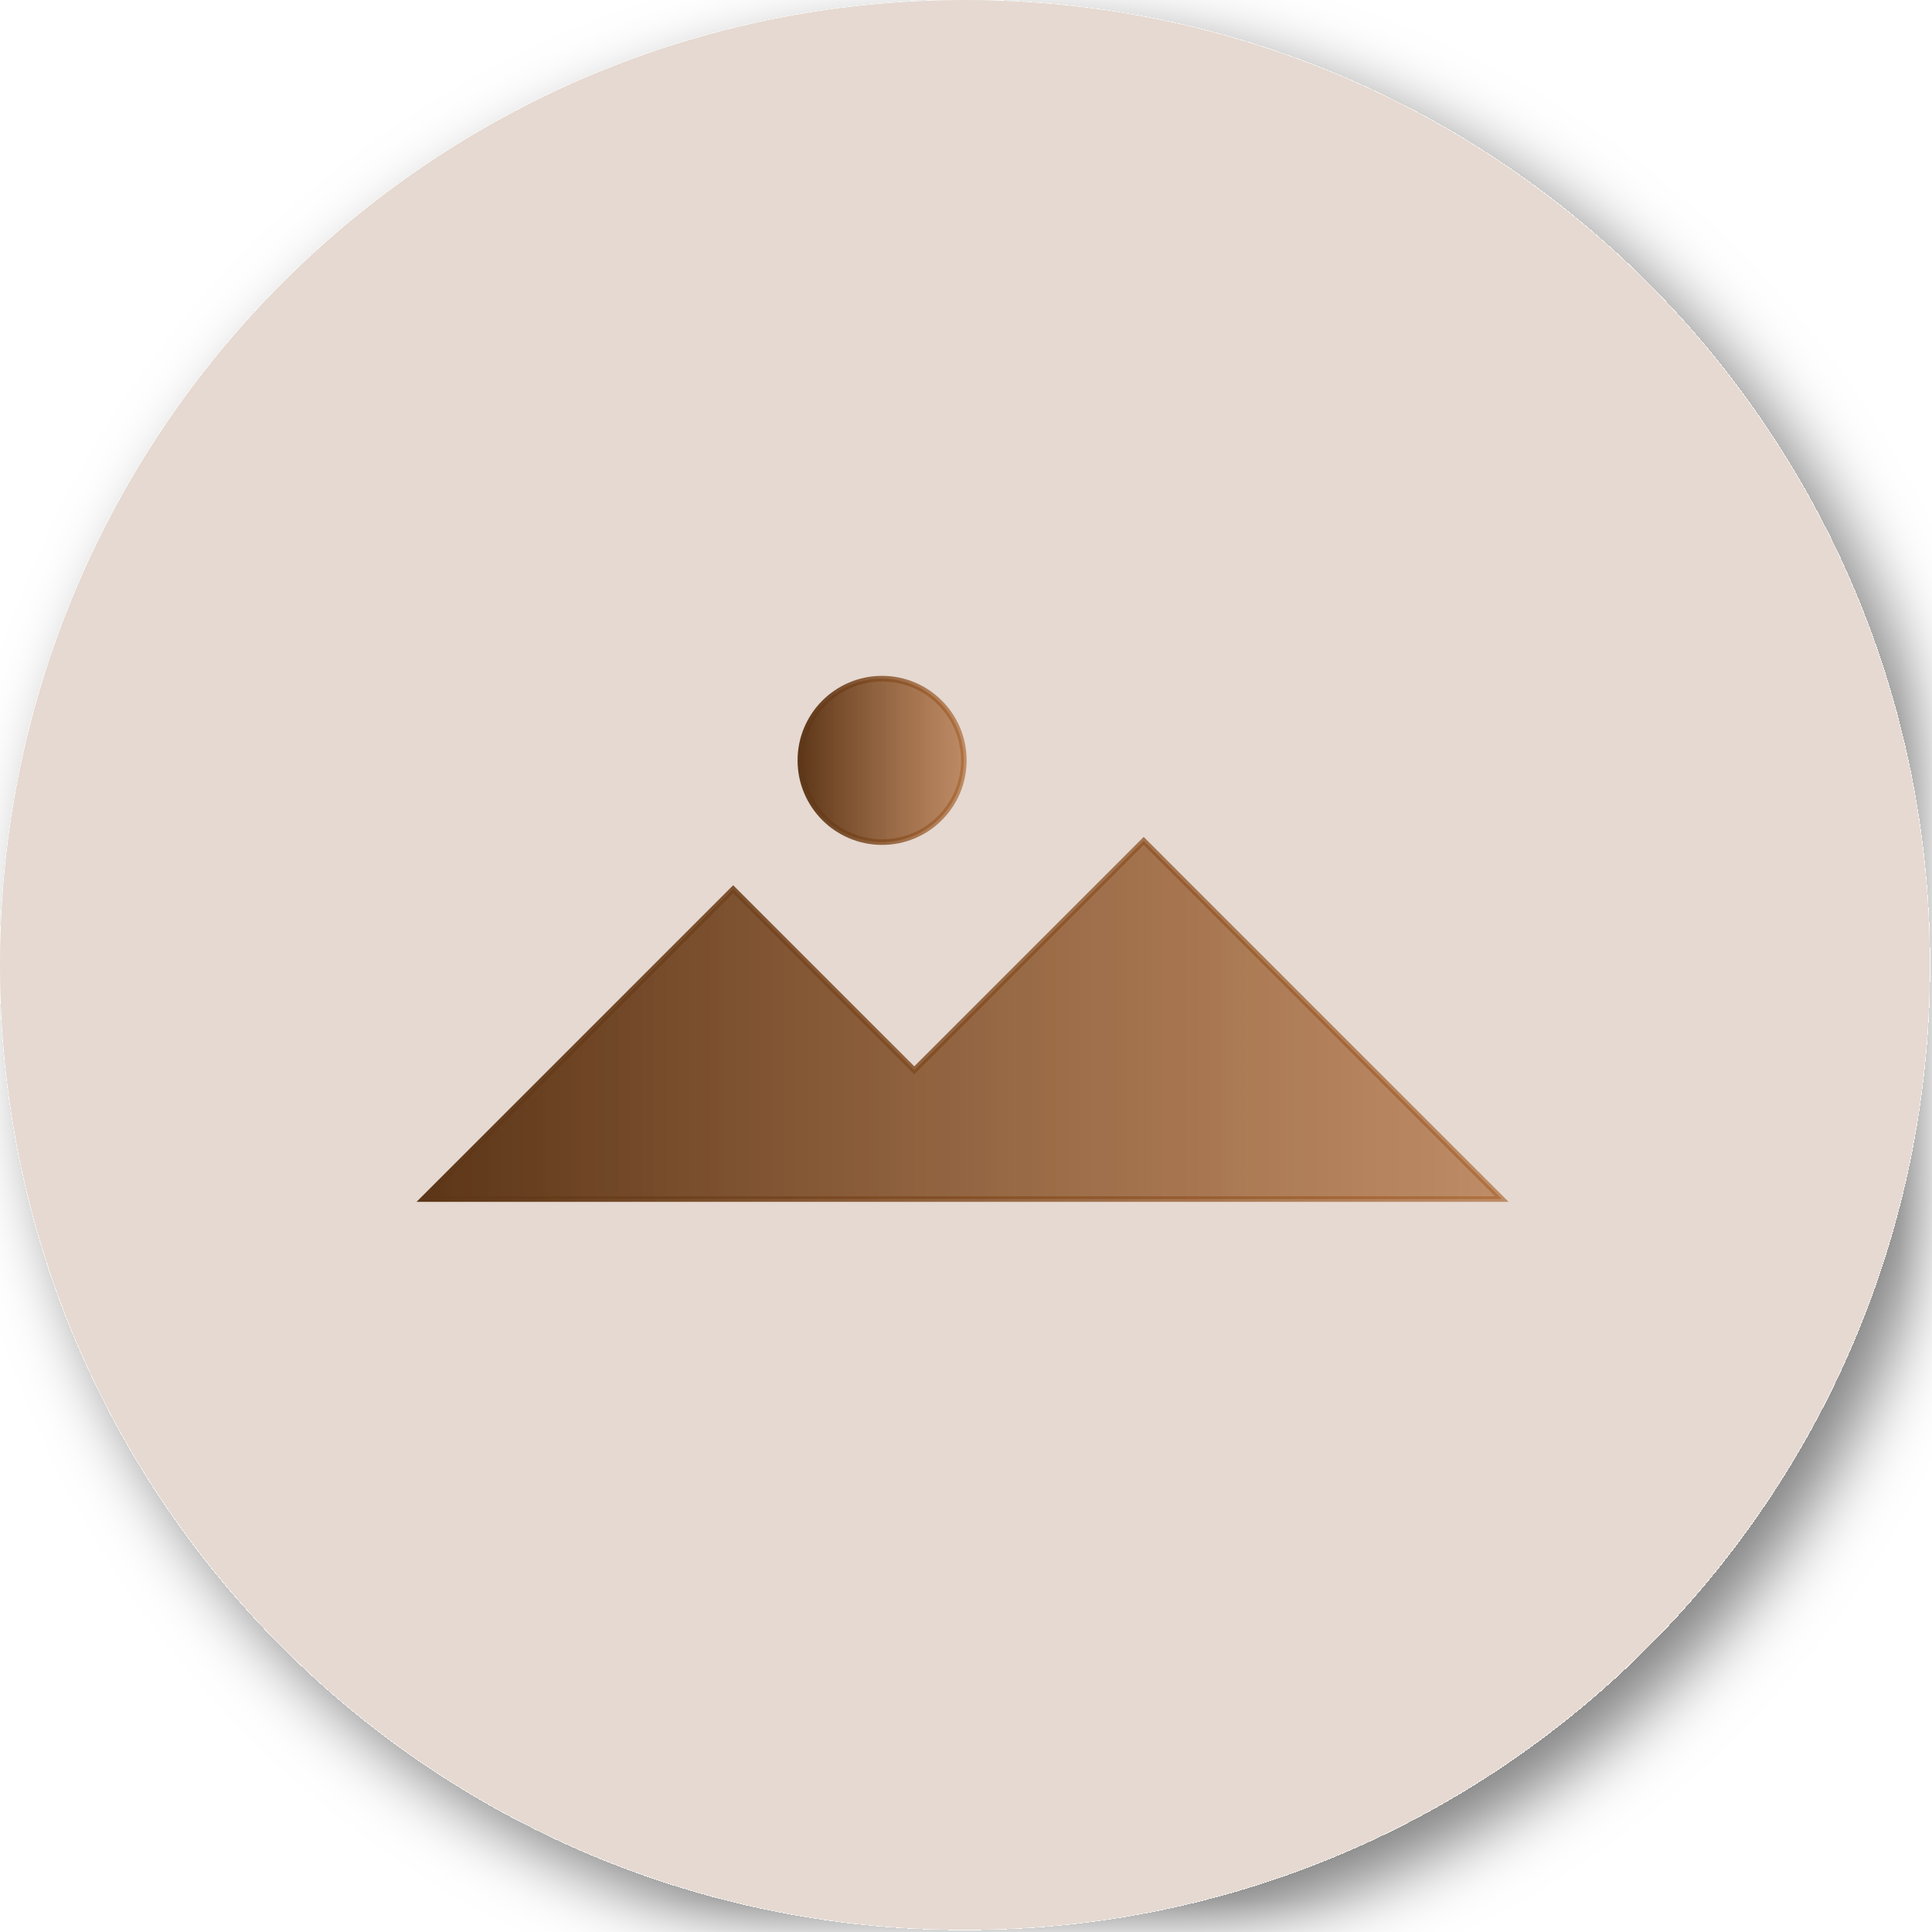
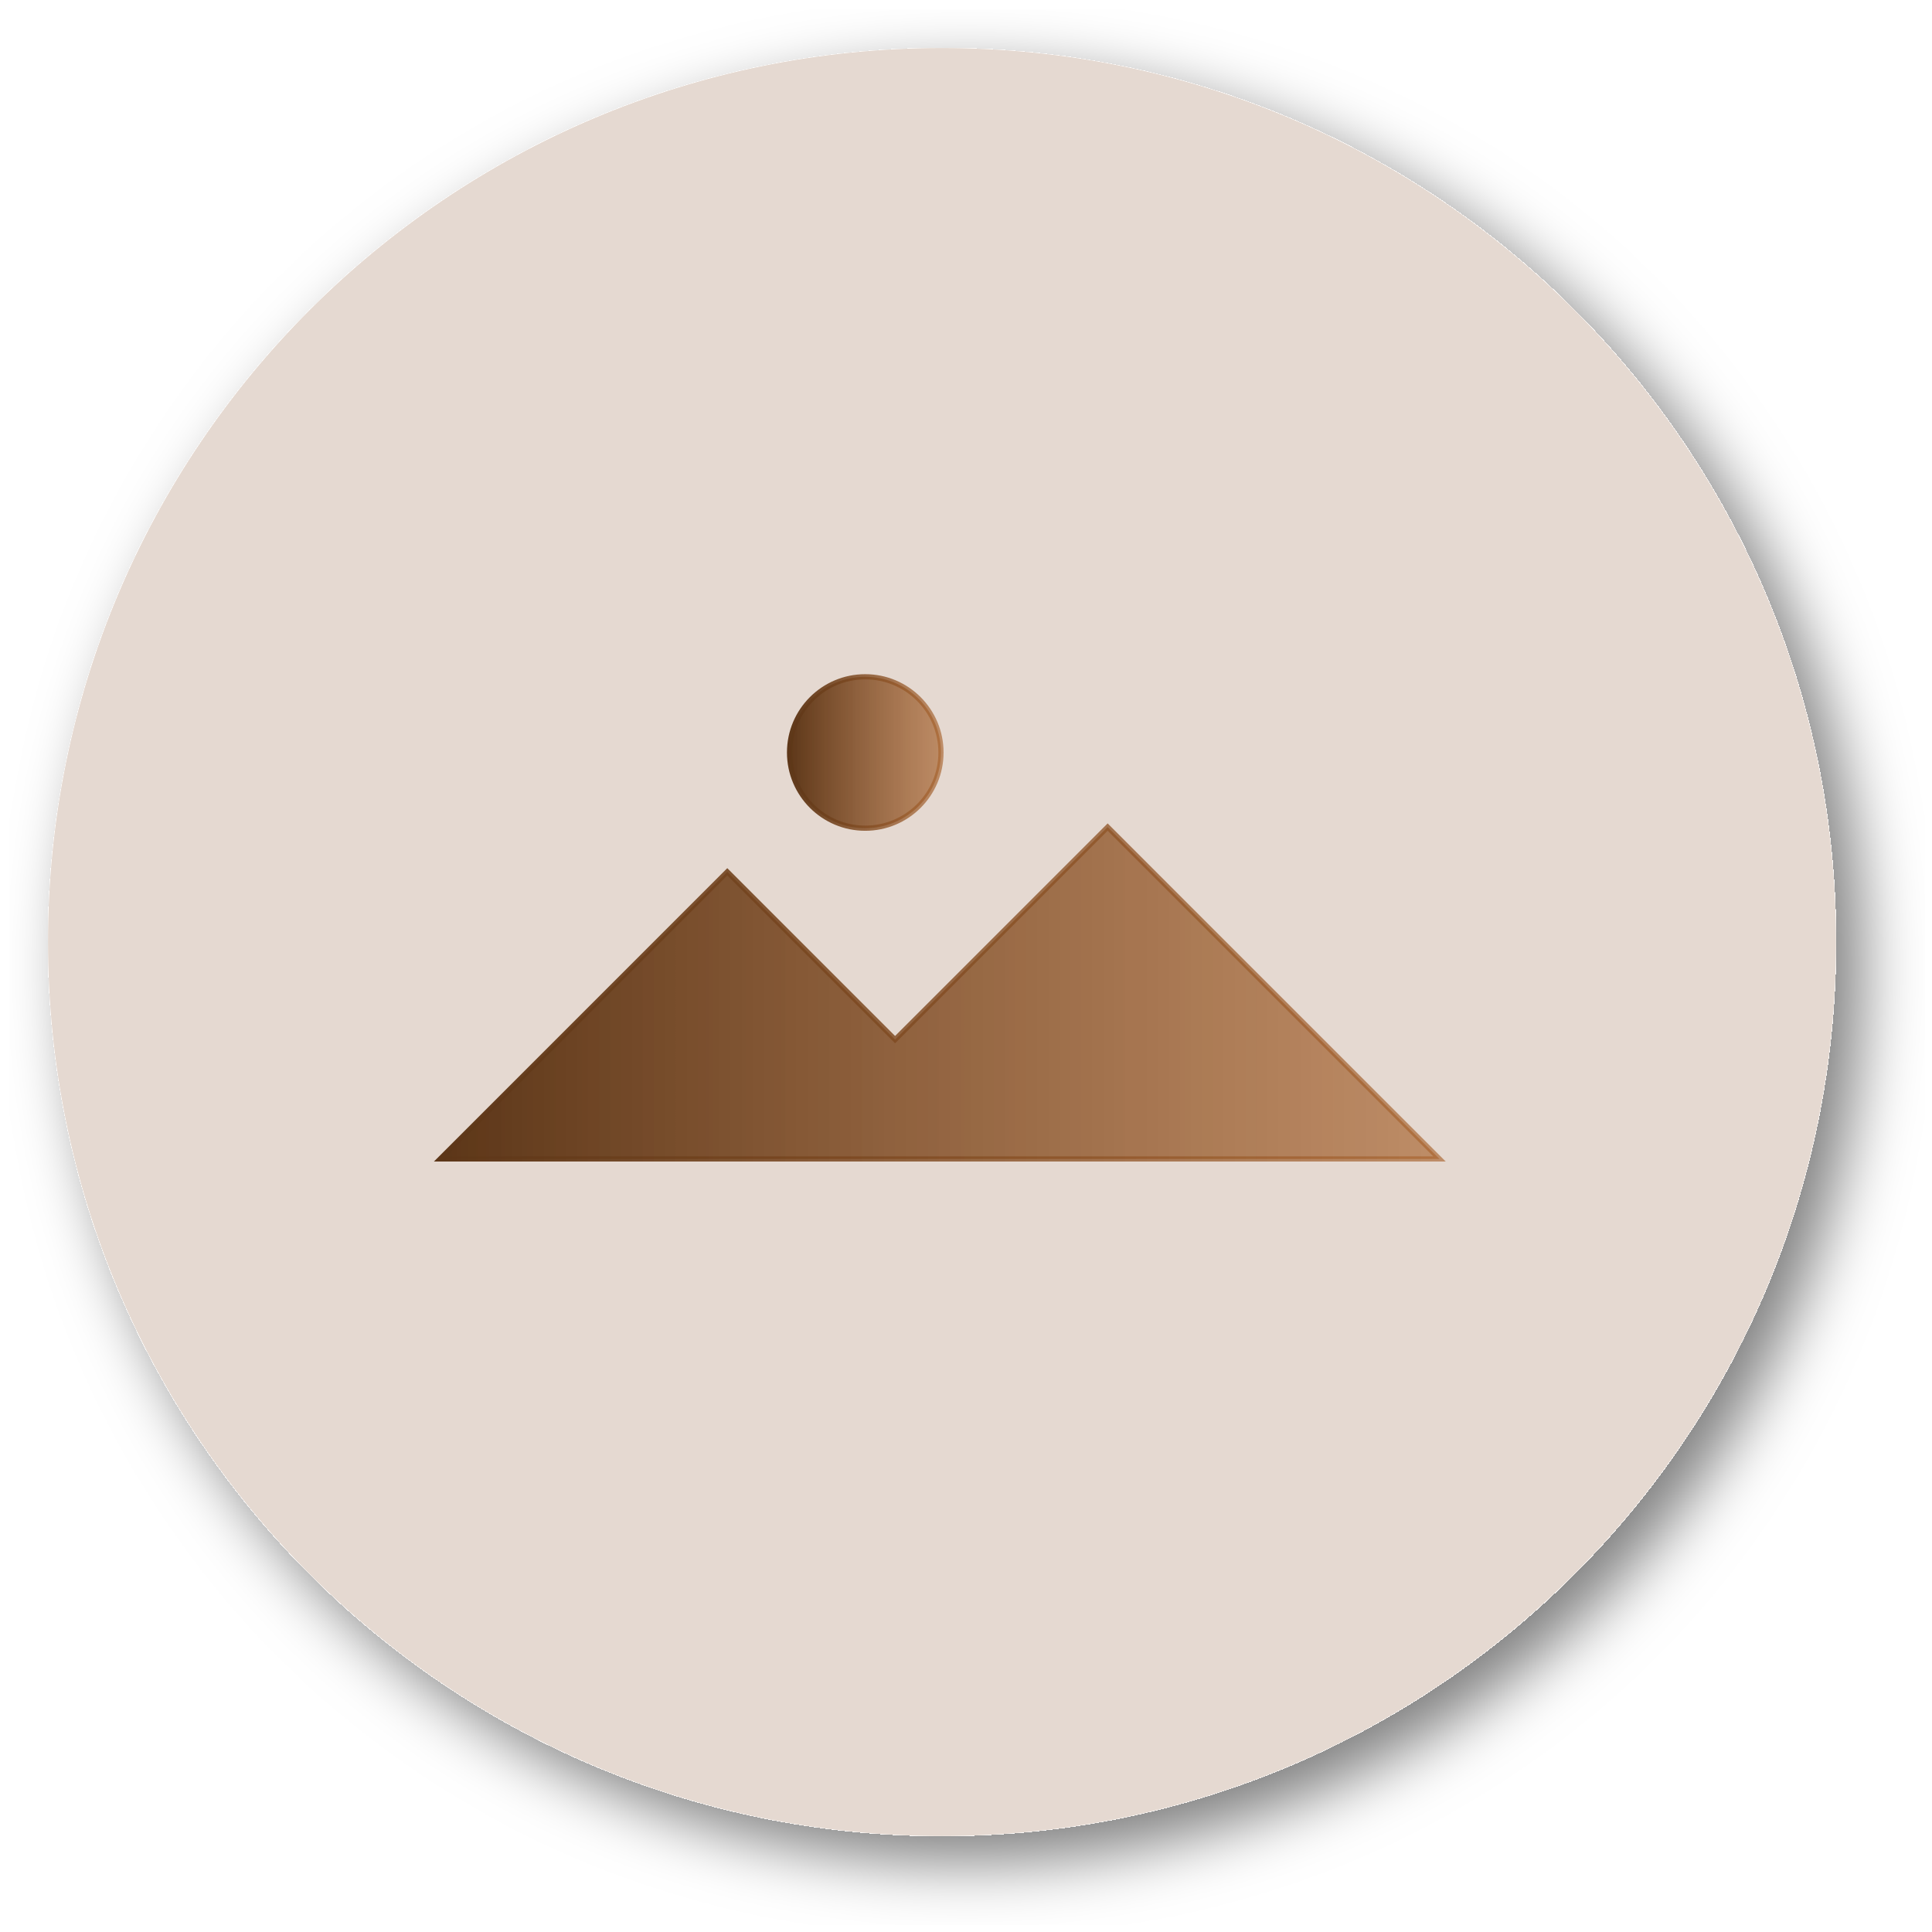
- <svg xmlns="http://www.w3.org/2000/svg" viewBox="0 0 283 283" fill="none">
-   <g id="imgCourse">
-     <g id="Ellipse 160" filter="url(#filter0_d_316_267)">
-       <circle cx="141.343" cy="141.343" r="141.343" fill="#E5D9D1" />
-     </g>
-     <g id="Group 48">
-       <path id="Vector 74" d="M107.396 130.247L62 175.642H220L167.53 123.172L133.925 156.776L107.396 130.247Z" fill="url(#paint0_linear_316_267)" stroke="url(#paint1_linear_316_267)" stroke-width="0.82" />
-       <circle id="Ellipse 159" cx="129.209" cy="111.381" r="11.97" fill="url(#paint2_linear_316_267)" stroke="url(#paint3_linear_316_267)" stroke-width="0.82" />
-     </g>
+ <svg xmlns="http://www.w3.org/2000/svg" width="161" height="161" viewBox="0 0 161 161" fill="none">
+   <g filter="url(#filter0_d_316_267)">
+     <circle cx="78.5" cy="78.5" r="74.5" fill="#E5D9D1" />
+   </g>
+   <g stroke-width=".432">
+     <path d="M60.607 72.651L36.679 96.579h83.28L92.303 68.922 74.59 86.635 60.607 72.651z" fill="url(#paint0_linear_316_267)" stroke="url(#paint1_linear_316_267)" />
+     <circle cx="72.105" cy="62.707" r="6.309" fill="url(#paint2_linear_316_267)" stroke="url(#paint3_linear_316_267)" />
  </g>
  <defs>
-     <filter id="filter0_d_316_267" x="-6" y="-6" width="302.686" height="302.686" filterUnits="userSpaceOnUse" color-interpolation-filters="sRGB">
+     <linearGradient id="paint0_linear_316_267" x1="36.679" y1="82.599" x2="120.519" y2="82.599" gradientUnits="userSpaceOnUse">
+       <stop stop-color="#5C3618" />
+       <stop offset="1" stop-color="#A8622C" stop-opacity=".64" />
+     </linearGradient>
+     <linearGradient id="paint1_linear_316_267" x1="36.679" y1="82.599" x2="120.519" y2="82.599" gradientUnits="userSpaceOnUse">
+       <stop stop-color="#5C3618" />
+       <stop offset="1" stop-color="#A8622C" stop-opacity=".64" />
+     </linearGradient>
+     <linearGradient id="paint2_linear_316_267" x1="65.579" y1="62.636" x2="78.718" y2="62.636" gradientUnits="userSpaceOnUse">
+       <stop stop-color="#5C3618" />
+       <stop offset="1" stop-color="#A8622C" stop-opacity=".64" />
+     </linearGradient>
+     <linearGradient id="paint3_linear_316_267" x1="65.579" y1="62.636" x2="78.718" y2="62.636" gradientUnits="userSpaceOnUse">
+       <stop stop-color="#5C3618" />
+       <stop offset="1" stop-color="#A8622C" stop-opacity=".64" />
+     </linearGradient>
+     <filter id="filter0_d_316_267" x=".837" y=".837" width="159.542" height="159.542" filterUnits="userSpaceOnUse" color-interpolation-filters="sRGB">
      <feFlood flood-opacity="0" result="BackgroundImageFix" />
-       <feColorMatrix in="SourceAlpha" type="matrix" values="0 0 0 0 0 0 0 0 0 0 0 0 0 0 0 0 0 0 127 0" result="hardAlpha" />
-       <feOffset dx="4" dy="4" />
-       <feGaussianBlur stdDeviation="5" />
+       <feColorMatrix in="SourceAlpha" values="0 0 0 0 0 0 0 0 0 0 0 0 0 0 0 0 0 0 127 0" result="hardAlpha" />
+       <feOffset dx="2.108" dy="2.108" />
+       <feGaussianBlur stdDeviation="2.635" />
      <feComposite in2="hardAlpha" operator="out" />
-       <feColorMatrix type="matrix" values="0 0 0 0 0 0 0 0 0 0 0 0 0 0 0 0 0 0 0.5 0" />
-       <feBlend mode="normal" in2="BackgroundImageFix" result="effect1_dropShadow_316_267" />
-       <feBlend mode="normal" in="SourceGraphic" in2="effect1_dropShadow_316_267" result="shape" />
+       <feColorMatrix values="0 0 0 0 0 0 0 0 0 0 0 0 0 0 0 0 0 0 0.5 0" />
+       <feBlend in2="BackgroundImageFix" result="effect1_dropShadow_316_267" />
+       <feBlend in="SourceGraphic" in2="effect1_dropShadow_316_267" result="shape" />
    </filter>
-     <linearGradient id="paint0_linear_316_267" x1="62" y1="149.12" x2="221.061" y2="149.12" gradientUnits="userSpaceOnUse">
-       <stop stop-color="#5C3618" />
-       <stop offset="1" stop-color="#A8622C" stop-opacity="0.64" />
-     </linearGradient>
-     <linearGradient id="paint1_linear_316_267" x1="62" y1="149.12" x2="221.061" y2="149.12" gradientUnits="userSpaceOnUse">
-       <stop stop-color="#5C3618" />
-       <stop offset="1" stop-color="#A8622C" stop-opacity="0.64" />
-     </linearGradient>
-     <linearGradient id="paint2_linear_316_267" x1="116.829" y1="111.245" x2="141.756" y2="111.245" gradientUnits="userSpaceOnUse">
-       <stop stop-color="#5C3618" />
-       <stop offset="1" stop-color="#A8622C" stop-opacity="0.64" />
-     </linearGradient>
-     <linearGradient id="paint3_linear_316_267" x1="116.829" y1="111.245" x2="141.756" y2="111.245" gradientUnits="userSpaceOnUse">
-       <stop stop-color="#5C3618" />
-       <stop offset="1" stop-color="#A8622C" stop-opacity="0.64" />
-     </linearGradient>
  </defs>
</svg>
